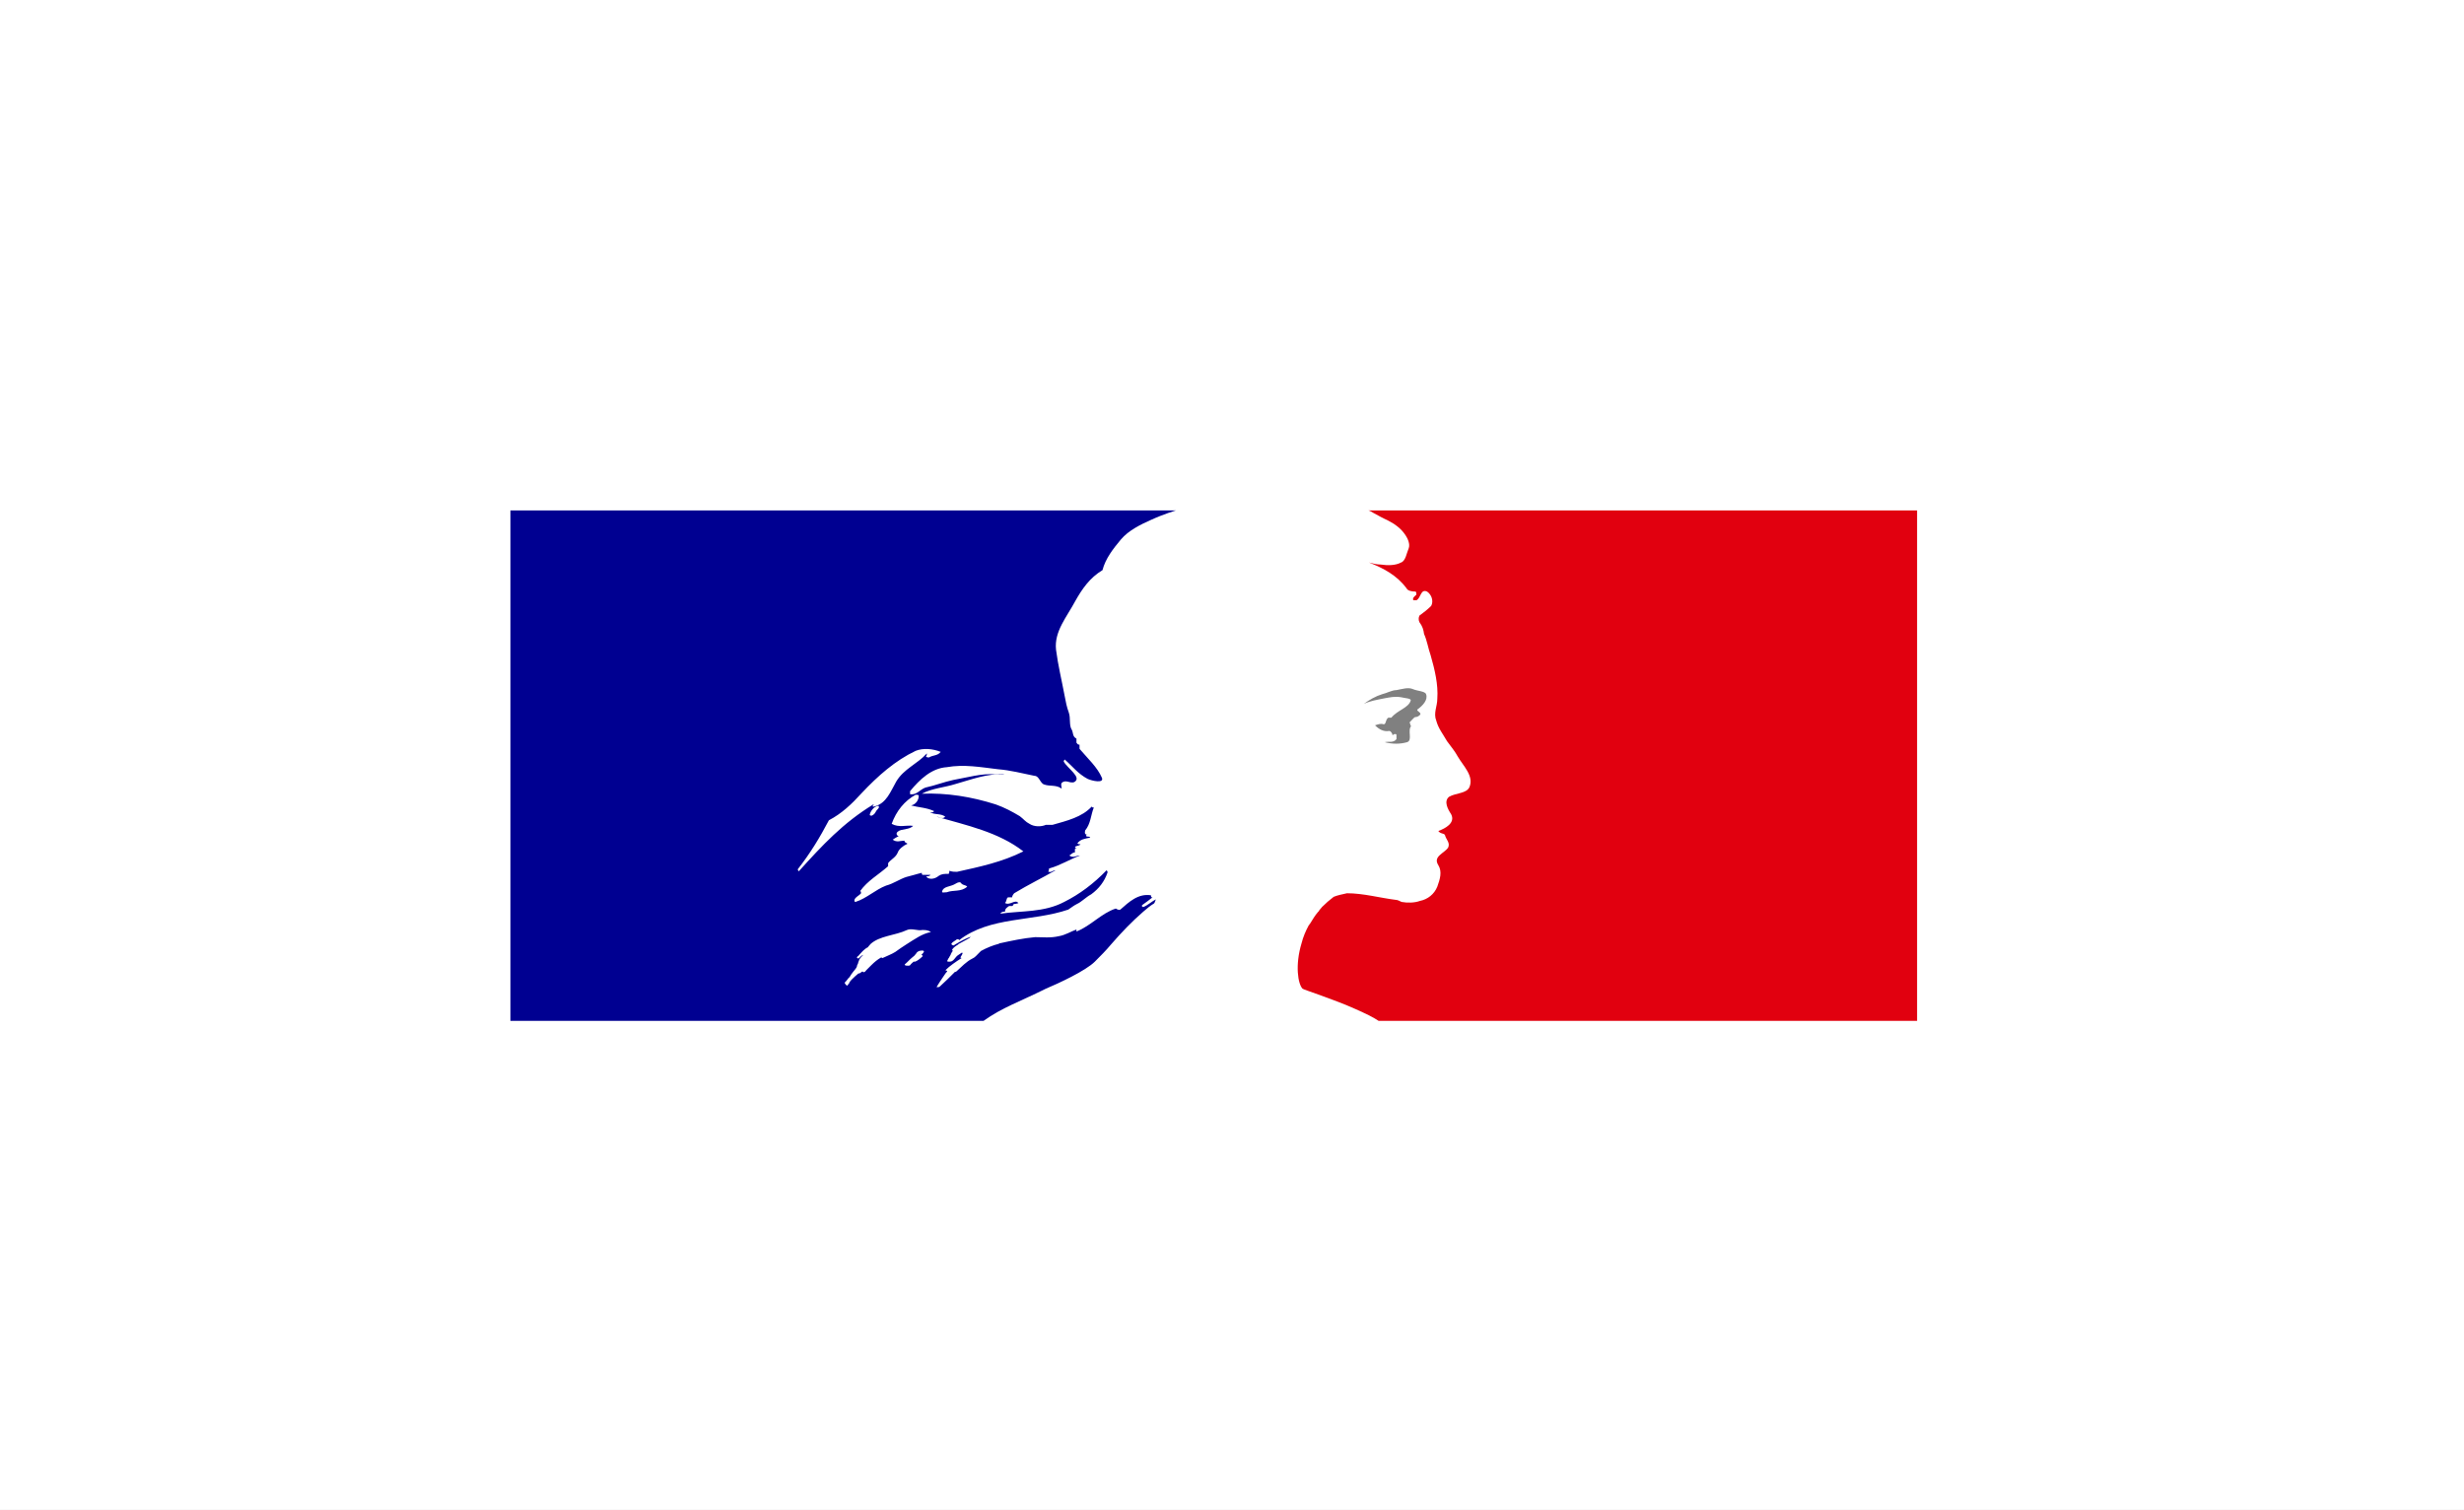
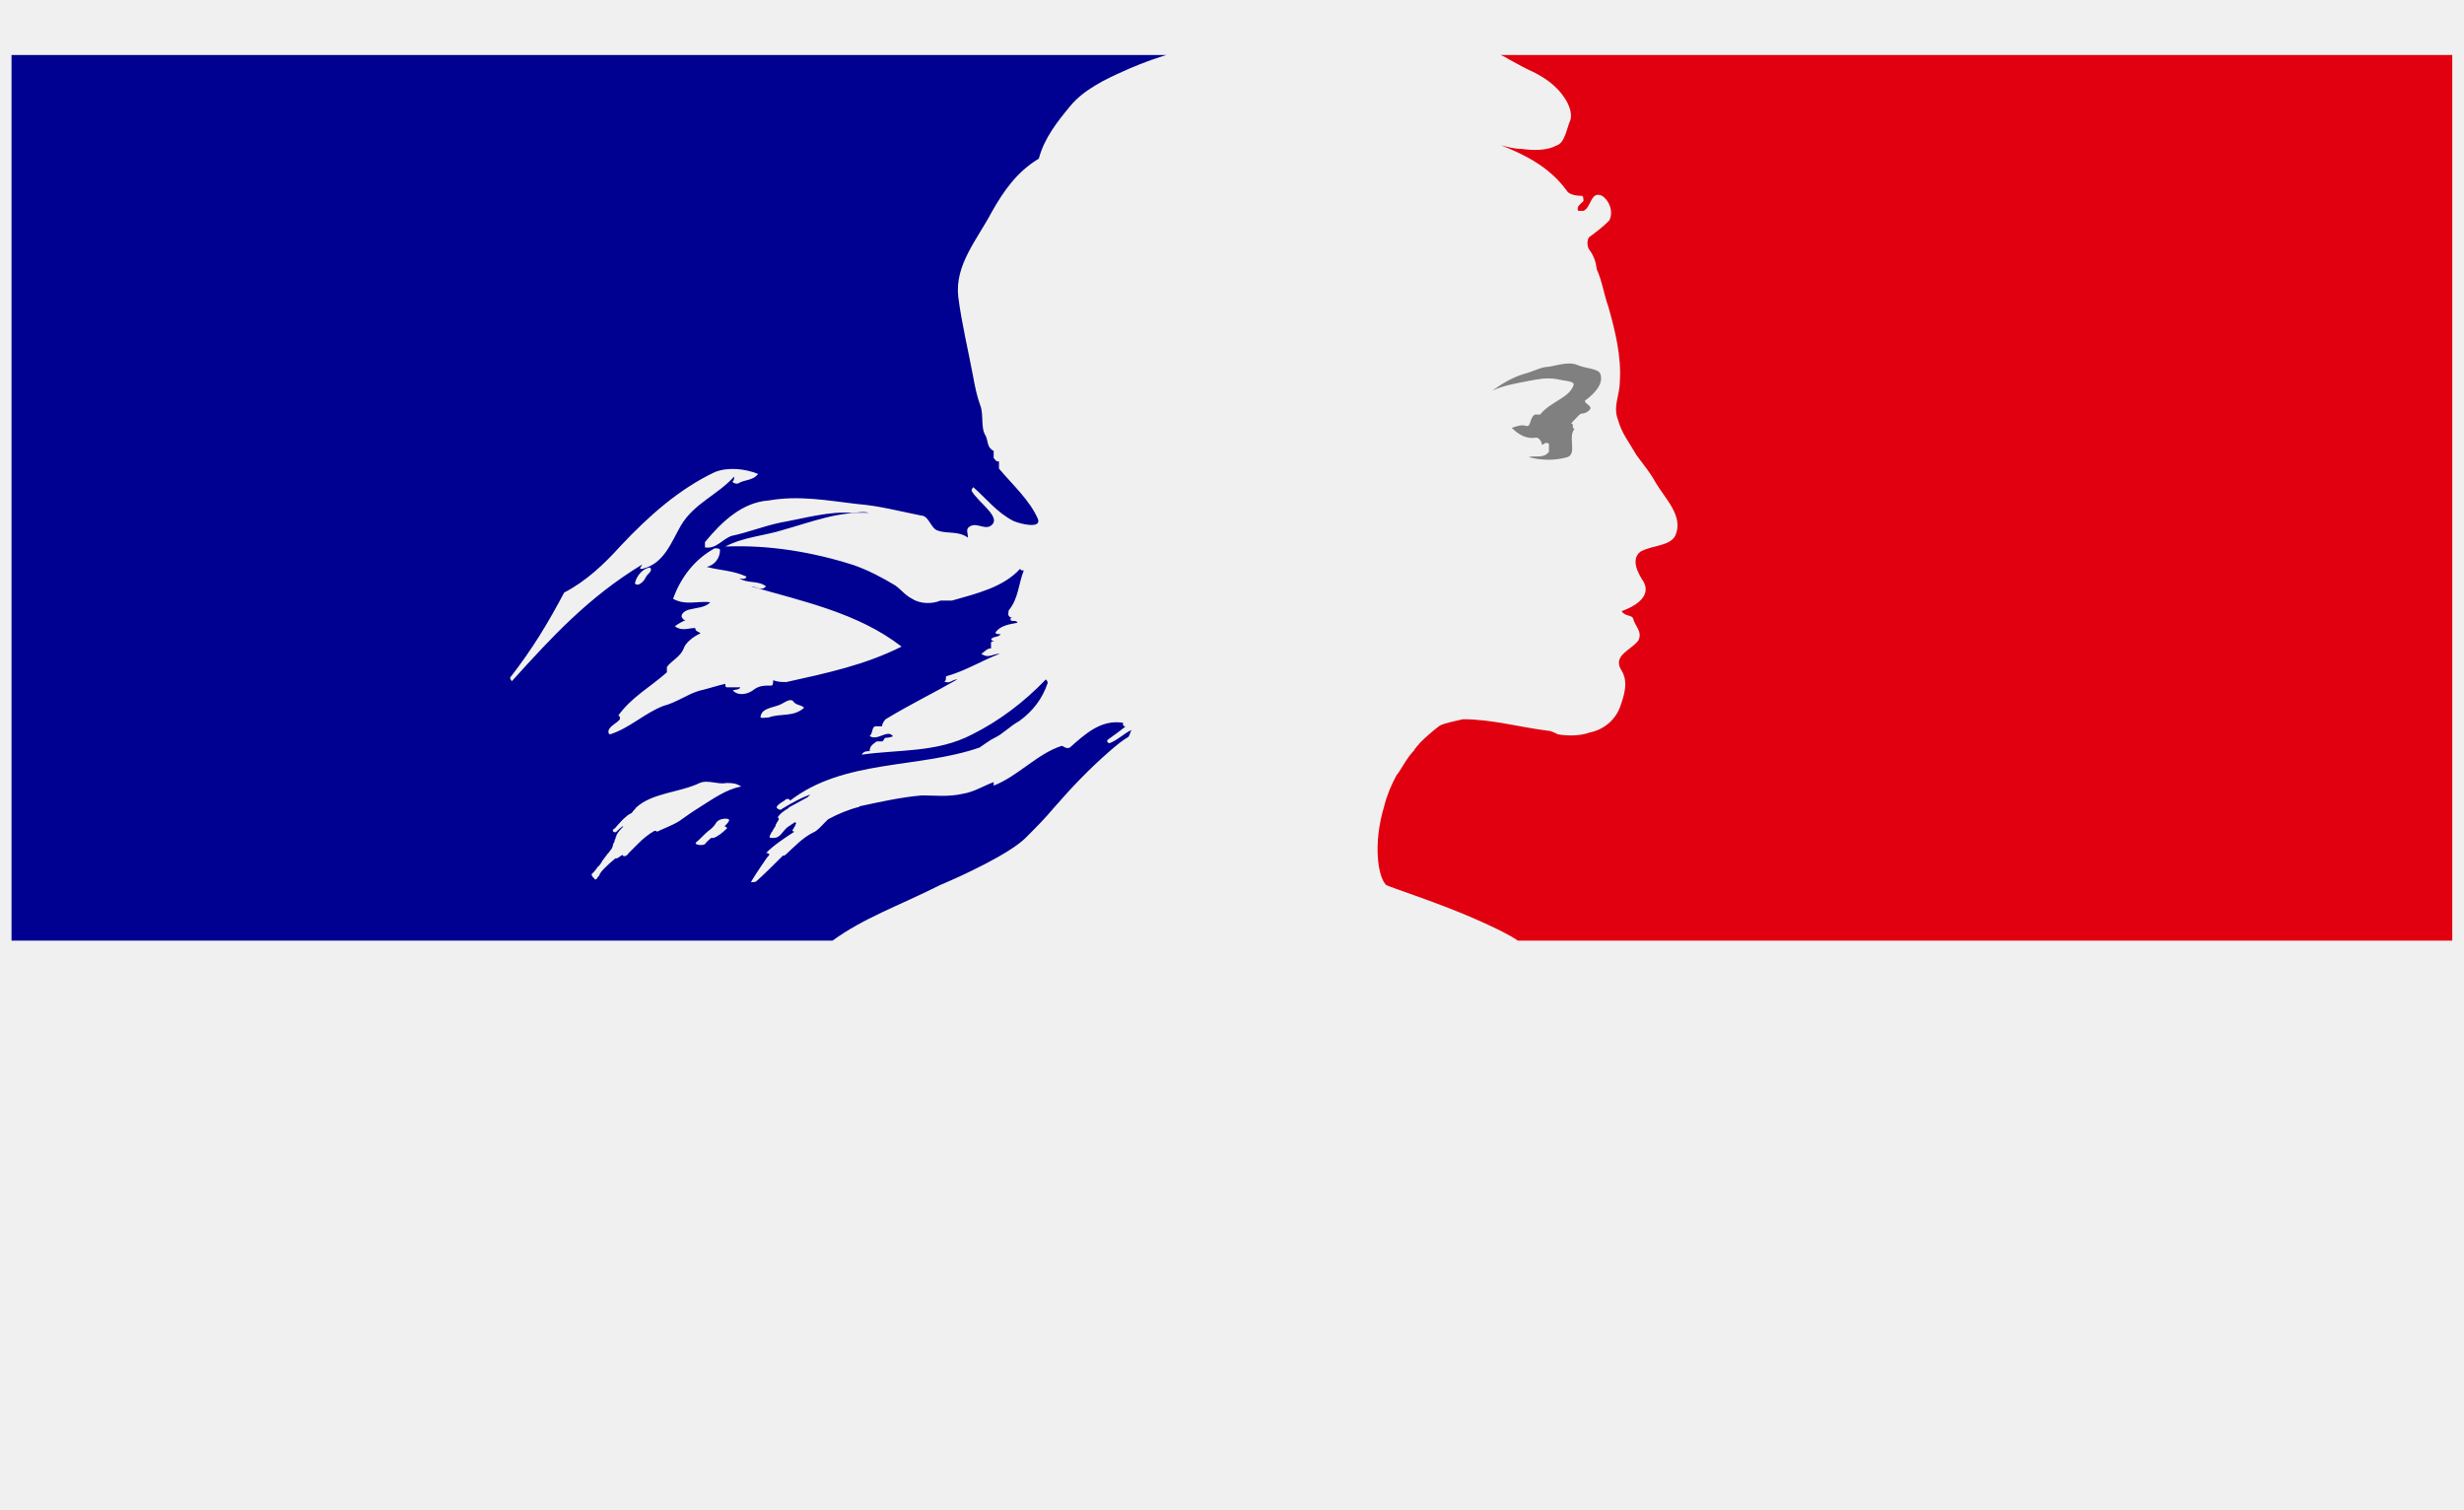
<svg xmlns="http://www.w3.org/2000/svg" viewBox="0 0 4827.5 2957.5" version="1.1" id="svg16" width="4827.5" height="2957.5">
  <defs id="defs20" />
-   <path d="M 0,0 H 4827.5 V 2957.5 H 0 Z" id="path2" style="fill:#ffffff;stroke-width:0.468" />
-   <g id="g10">
+   <path d="m -2291.25,-2973.75 h 4827.5 V -16.25 h -4827.5 z" id="path2" style="fill:#ffffff;stroke-width:0.468" />
+   <g id="g10" transform="matrix(1.735094,0,0,1.735094,-1712.503,-1627.344)">
    <path d="m 2145,1884 c 11,-11 22,-22 32,-34 20,-23 40,-44 63,-64 7,-6 14,-12 21,-16 2,-2 2,-6 4,-8 -9,4 -15,11 -25,15 -2,0 -4,-2 -2,-4 7,-5 14,-10 20,-15 h -1 c -2,0 -2,-2 -2,-4 -25,-4 -43,13 -60,28 -4,2 -8,-2 -9,-2 -28,9 -49,34 -77,45 v -4 c -11,4 -22,11 -34,13 -17,4 -32,2 -47,2 -23,2 -46,7 -69,12 -1,0 -1,0 -2,1 -12,3 -24,8 -35,14 l -4,4 c -4,4 -8,9 -13,11 -12,6 -21,16 -31,25 -1,1 -2,1 -3,1 -10,10 -20,20 -30,29 -1,1 -4,1 -6,1 0,-1 1,-1 1,-2 2,-3 3,-5 5,-8 l 6,-9 c 3,-4 5,-8 8,-11 1,-1 1,-2 0,-2 -1,-1 -2,-1 -3,-1 9,-9 21,-17 32,-24 -1,0 -3,-1 -2,-2 1,-2 2,-3 3,-5 0,-1 0,-1 1,-2 0,-1 -1,-1 -1,-2 l -9,6 c -5,4 -8,12 -15,12 h -3 c -1,0 -2,0 -2,-1 v -1 c 0,-1 1,-1 1,-2 0,-1 1,-1 1,-2 0,0 0,-1 1,-1 0,-1 1,-2 1,-2 0,-1 1,-1 1,-2 1,-1 2,-3 2,-4 0,-1 1,-1 1,-2 1,-1 1,-2 2,-3 1,-2 0,-3 -1,-3 3,-5 8,-8 13,-11 h -1 c 7,-4 15,-8 22,-12 l 3,-3 c -11,4 -20,9 -30,15 0,0 -2,1 -3,2 0,0 -2,1 -5,-2 v -1 c 2,-4 8,-6 11,-9 2,0 4,0 4,2 61,-47 144,-36 214,-60 6,-4 11,-8 17,-11 9,-4 17,-13 28,-19 15,-11 26,-25 32,-43 0,-2 -2,-4 -2,-4 -25,26 -53,47 -83,62 -40,21 -83,17 -125,23 2,-4 6,-4 9,-4 0,-6 4,-8 8,-11 h 6 c 2,0 2,-4 4,-4 4,0 10,-2 8,-2 -6,-8 -17,6 -26,0 4,-4 2,-9 6,-11 h 8 c 0,-4 4,-8 4,-8 28,-17 55,-30 81,-45 -6,0 -9,6 -15,2 4,0 0,-6 4,-6 21,-6 38,-17 59,-25 -8,0 -13,6 -21,0 4,-2 6,-6 11,-6 v -6 c 0,-2 2,-2 4,-2 -2,0 -4,-2 -4,-2 2,-4 8,-2 11,-6 -2,0 -6,0 -6,-2 6,-8 15,-9 25,-11 -2,-4 -8,0 -8,-4 0,-2 2,-2 4,-2 h -4 c -4,-2 -2,-6 -2,-8 11,-13 11,-30 17,-45 -2,0 -4,0 -4,-2 -19,21 -49,28 -77,36 h -13 c -9,4 -23,4 -32,-2 -8,-4 -11,-9 -19,-15 -15,-9 -30,-17 -47,-23 -47,-15 -96,-23 -145,-21 21,-11 44,-12 66,-19 32,-9 62,-21 96,-19 -6,-2 -13,0 -19,0 -26,-2 -53,6 -81,11 -19,4 -36,11 -55,15 -11,4 -17,15 -30,13 v -6 c 19,-23 42,-45 72,-47 34,-6 66,0 100,4 25,2 47,8 72,13 9,0 11,15 19,17 11,4 23,0 34,8 0,-4 -2,-8 0,-11 8,-8 17,2 25,-2 15,-9 -13,-26 -21,-40 0,-2 2,-4 2,-4 15,13 26,28 45,38 9,4 32,9 28,-2 -9,-21 -28,-38 -44,-57 v -8 c -4,0 -4,-2 -6,-4 v -8 c -8,-4 -6,-11 -9,-17 -6,-9 -2,-23 -6,-34 -4,-11 -6,-21 -8,-32 -6,-32 -13,-60 -17,-91 -4,-36 21,-64 38,-96 13,-23 28,-45 53,-60 6,-23 21,-42 36,-60 15,-18 40,-30 58,-38 26,-12 50,-19 50,-19 H 1000 v 1000 h 927 c 36,-26 72,-38 122,-63 24,-10 78,-35 96,-53 m -290,-136 c -4,0 -11,2 -9,-2 2,-9 15,-9 23,-13 4,-2 9,-6 13,-4 4,6 9,4 13,8 -12,11 -27,6 -40,11 m -290,-41 c 0,0 -2,-2 -2,-4 25,-32 43,-62 61,-96 25,-13 45,-32 64,-53 32,-34 66,-64 106,-83 15,-6 34,-4 49,2 -6,8 -15,6 -23,11 -2,0 -4,0 -6,-2 2,-2 2,-4 2,-6 -19,21 -45,30 -60,55 -11,19 -19,43 -43,49 -8,2 2,-6 -2,-4 -59,36 -100,80 -146,131 m 157,-125 c -2,4 -4,4 -6,8 -2,4 -4,6 -8,8 -2,0 -4,0 -4,-2 2,-8 8,-15 15,-17 3,-1 3,1 3,3 m 88,283 c -1,2 -3,4 -5,6 2,0 4,2 2,3 -4,4 -9,8 -14,10 h -3 c -2,2 -5,4 -7,7 -2,2 -13,1 -10,-2 5,-4 9,-9 14,-13 3,-2 6,-5 8,-8 1,-2 2,-3 4,-4 3,-2 13,-3 11,1 m -34,-15 c -8,5 -15,10 -22,15 -8,5 -17,8 -25,12 -1,-1 -2,-1 -3,-1 -7,4 -13,9 -19,15 l -3,3 -3,3 -4,4 c -1,1 -1,2 -3,3 -1,1 -4,1 -4,-1 -1,1 -2,1 -3,2 -1,1 -2,1 -3,2 h -2 c -2,2 -5,4 -7,6 -4,4 -8,7 -11,12 v 1 l -1,1 c 0,0 0,1 -1,1 0,1 -1,1 -1,2 0,0 -1,1 -2,1 l -1,-1 c 0,0 0,-1 -1,-1 -1,-1 -1,-2 -2,-3 v -1 c 2,-2 4,-4 6,-7 1,-1 1,-2 2,-2 1,-1 2,-3 3,-4 0,-1 1,-1 1,-2 2,-3 4,-5 6,-8 l 1,-1 c 1,-1 2,-3 3,-4 1,-1 1,-2 2,-4 v -1 c 1,-2 1,-3 2,-4 v -1 c 0,-1 0,-1 1,-2 0,-1 0,-2 1,-3 v -1 c 2,-4 5,-7 8,-10 h -1 c -3,2 -5,4 -7,6 -2,2 -6,-1 -3,-3 2,-1 3,-3 4,-4 3,-3 6,-7 10,-10 2,-2 4,-3 6,-4 l 1,-1 c 1,-2 3,-3 4,-5 18,-17 49,-17 72,-28 9,-4 21,2 30,0 6,0 11,0 17,4 -17,3 -32,14 -48,24 m 39,-132 c -2,-2 6,0 8,-4 h -15 c -2,0 -2,-2 -2,-4 -9,2 -21,6 -30,8 -13,4 -25,13 -40,17 -21,8 -38,25 -60,32 -2,0 -2,-2 -2,-4 2,-6 9,-8 13,-13 0,-2 0,-4 -2,-4 15,-21 36,-32 55,-49 v -6 c 6,-8 15,-11 19,-21 2,-6 10,-13 19,-17 -2,-2 -6,-2 -6,-6 -8,0 -15,4 -23,-2 4,-3 8,-5 12,-7 -2,0 -3,-1 -4,-3 -2,-4 4,-8 9,-9 8,-2 17,-2 23,-8 -13,-2 -28,4 -42,-4 9,-25 25,-45 47,-57 2,0 6,0 6,2 0,9 -6,17 -15,19 15,4 30,4 45,11 -2,4 -6,2 -8,2 9,6 21,2 30,9 -6,6 -11,0 -17,0 59,17 121,30 170,68 -42,21 -85,30 -130,40 -6,0 -9,0 -15,-2 0,2 0,6 -2,6 -8,0 -13,0 -19,4 -7,6 -18,8 -24,2" id="path4" style="fill:#000091" />
    <path d="M 3755,1000 H 2681 c 0,0 2,0 10,5 9,5 20,11 27,14 14,7 27,16 36,30 4,6 9,17 6,25 -4,9 -6,25 -15,28 -11,6 -26,6 -40,4 -8,0 -15,-2 -23,-4 28,11 55,25 74,51 2,4 9,6 17,6 2,0 2,4 2,6 -4,4 -8,6 -6,11 h 6 c 9,-4 8,-23 21,-17 9,6 13,19 8,28 -8,8 -15,13 -23,19 -2,4 -2,9 0,13 6,8 8,15 9,23 6,13 8,28 13,42 8,28 15,57 13,85 0,15 -8,28 -2,43 4,15 13,26 21,40 8,11 15,19 21,30 11,19 32,38 23,60 -6,13 -26,11 -40,19 -11,9 -2,25 4,34 9,17 -11,28 -25,33 4,6 11,4 13,8 2,9 11,15 6,25 -8,11 -30,17 -19,34 8,13 3,28 -2,42 -6,15 -19,25 -34,28 -11,4 -25,4 -36,2 -4,-2 -8,-4 -11,-4 -32,-4 -64,-13 -96,-13 -9,2 -19,4 -26,7 -8,6 -16,13 -23,20 -1,2 -3,3 -4,5 -1,1 -2,2 -2,3 l -2,2 c -6,7 -10,14 -15,22 0,1 -1,1 -1,1 0,1 -1,2 -2,3 -6,11 -11,23 -14,35 -13,43 -7,80 2,89 2,2 62,21 104,40 20,9 33,15 45,23 H 3756 V 1000 Z" id="path6" style="fill:#e1000f" />
    <path d="m 2745,1366 c 8,2 19,2 19,6 -4,15 -26,19 -38,34 h -6 c -6,4 -4,13 -9,13 -6,-2 -11,0 -17,2 8,8 17,13 28,11 2,0 6,4 6,8 0,0 2,0 4,-2 2,0 4,0 4,2 v 8 c -6,8 -15,4 -23,6 15,4 30,4 44,0 11,-4 0,-23 8,-32 -4,0 0,-6 -4,-6 4,-4 8,-9 11,-11 4,0 9,-2 11,-6 0,-4 -8,-6 -6,-9 11,-8 21,-19 17,-30 -2,-6 -17,-6 -26,-10 -9,-4 -21,0 -32,2 -9,0 -19,6 -28,8 -13,4 -25,11 -36,19 13,-6 26,-8 41,-11 11,-2 20,-4 32,-2" id="path8" style="fill:#808080" />
  </g>
</svg>
